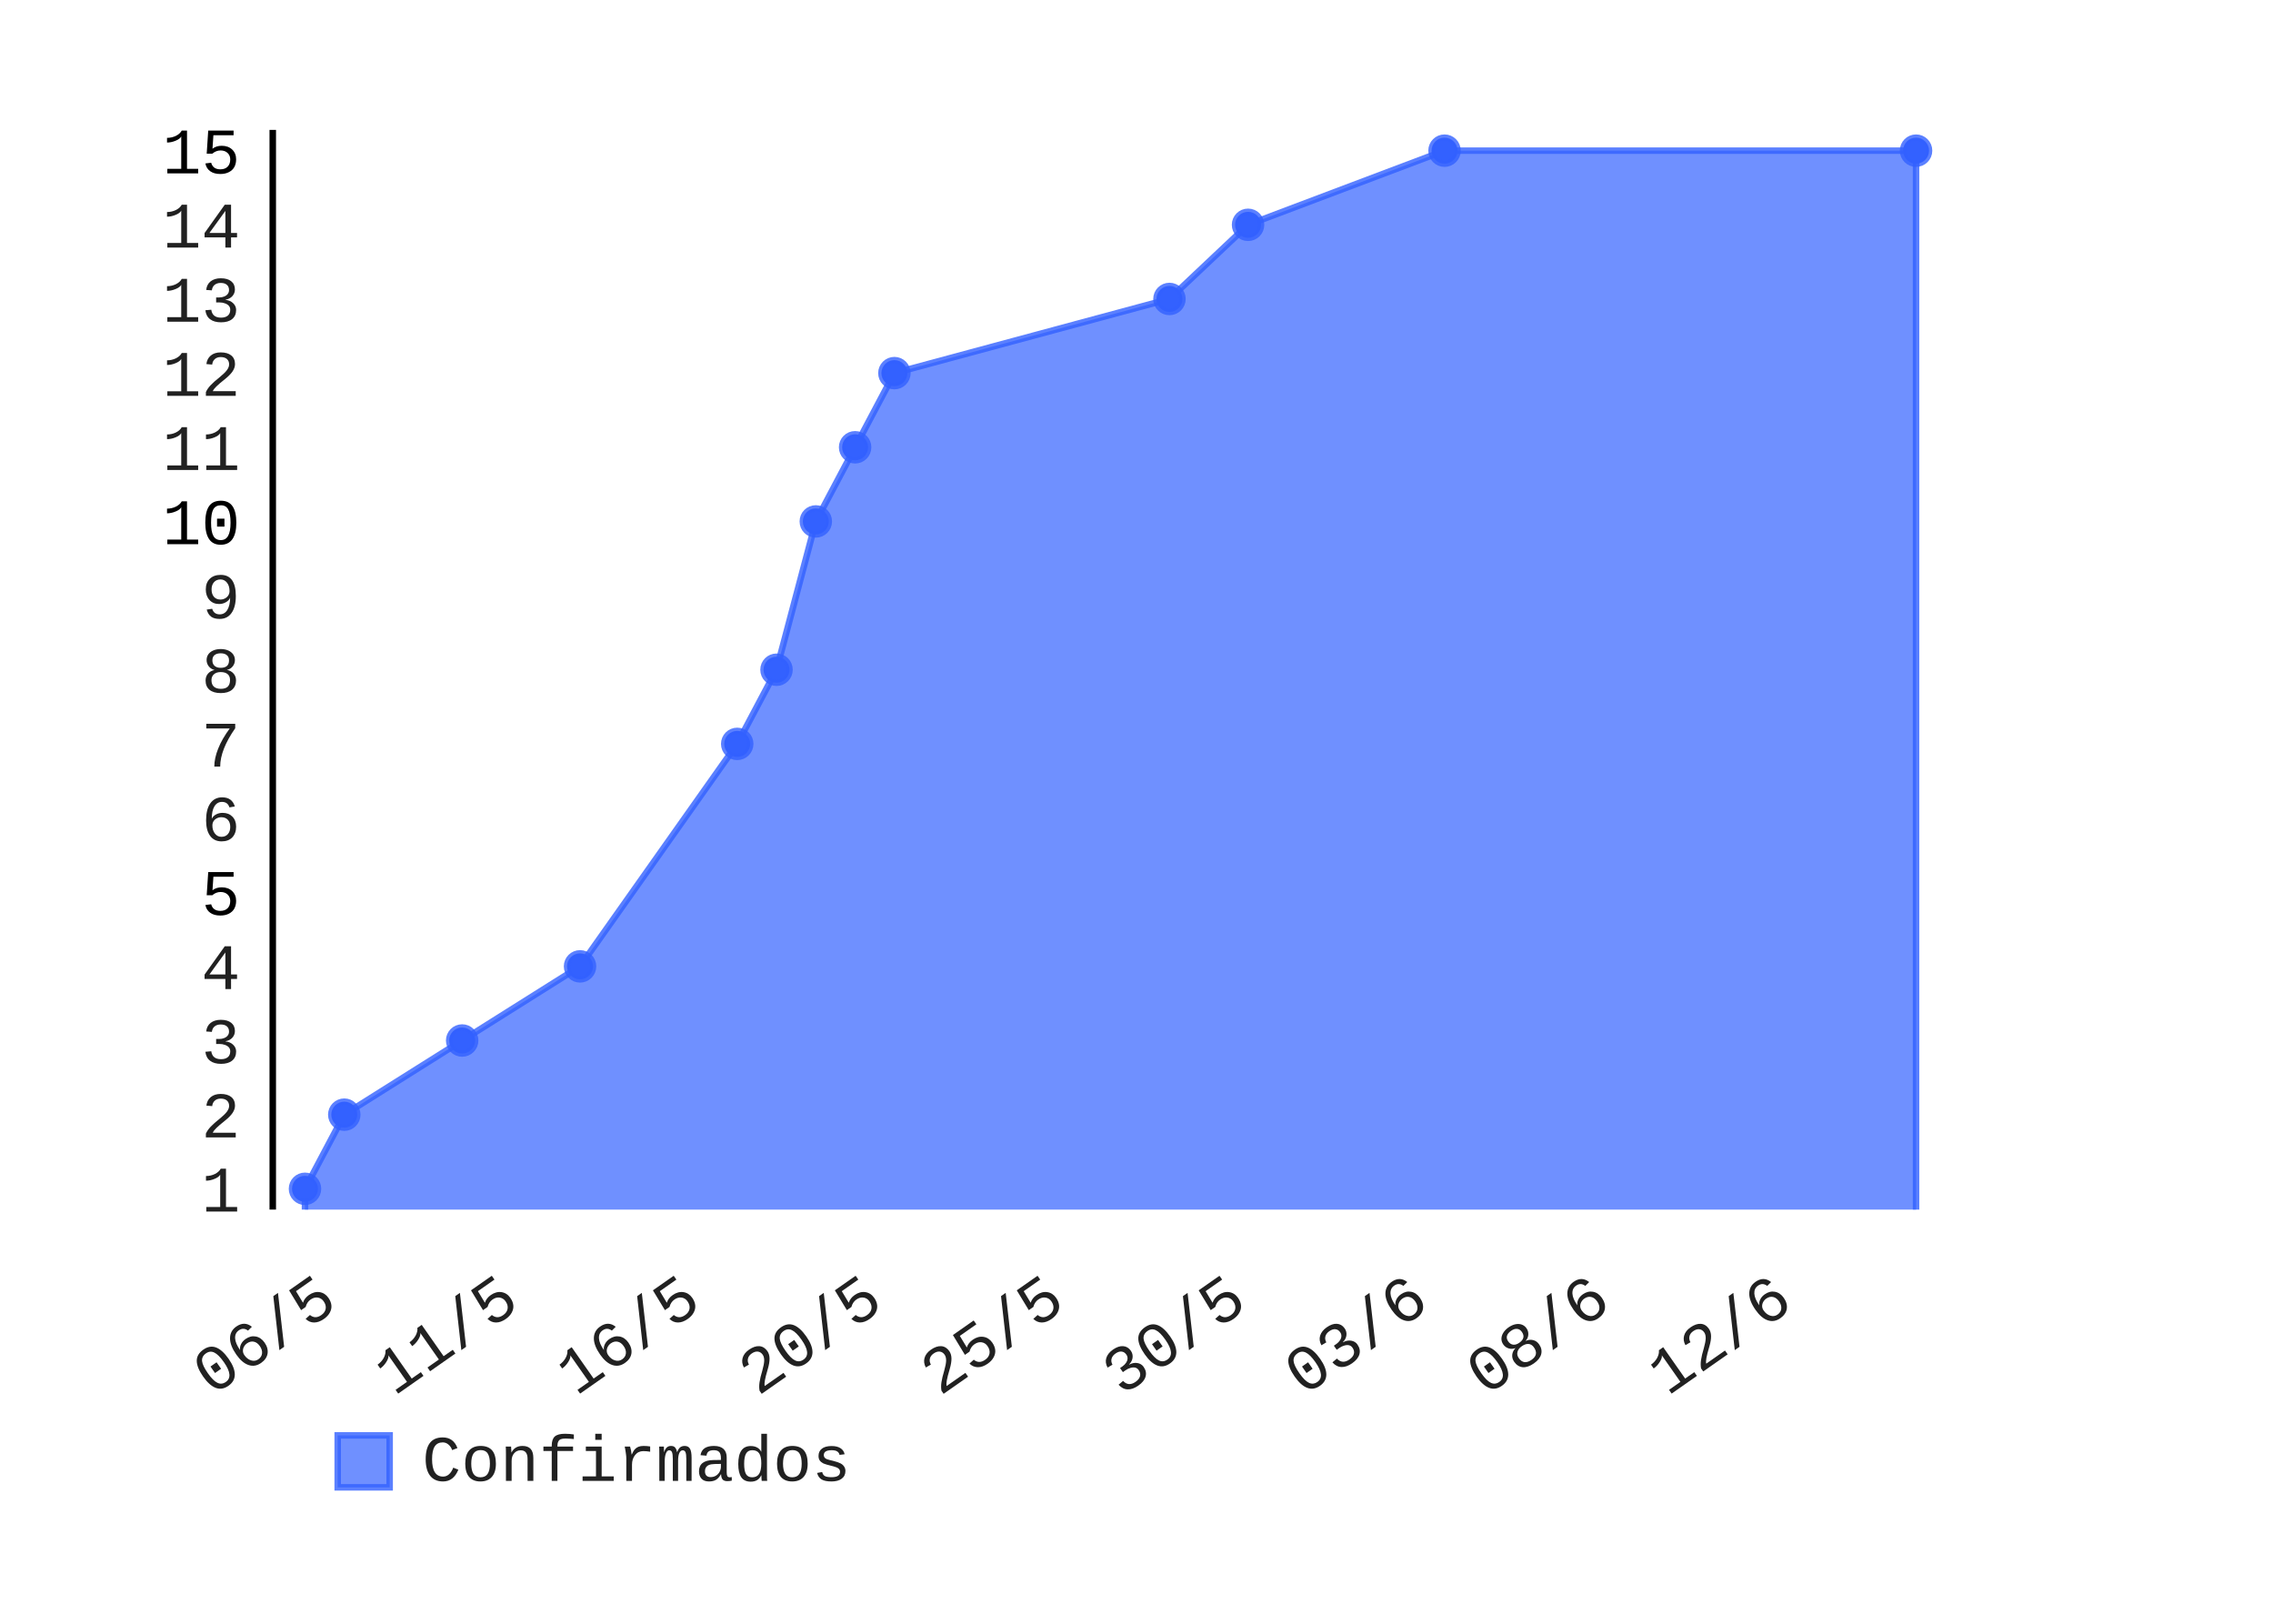
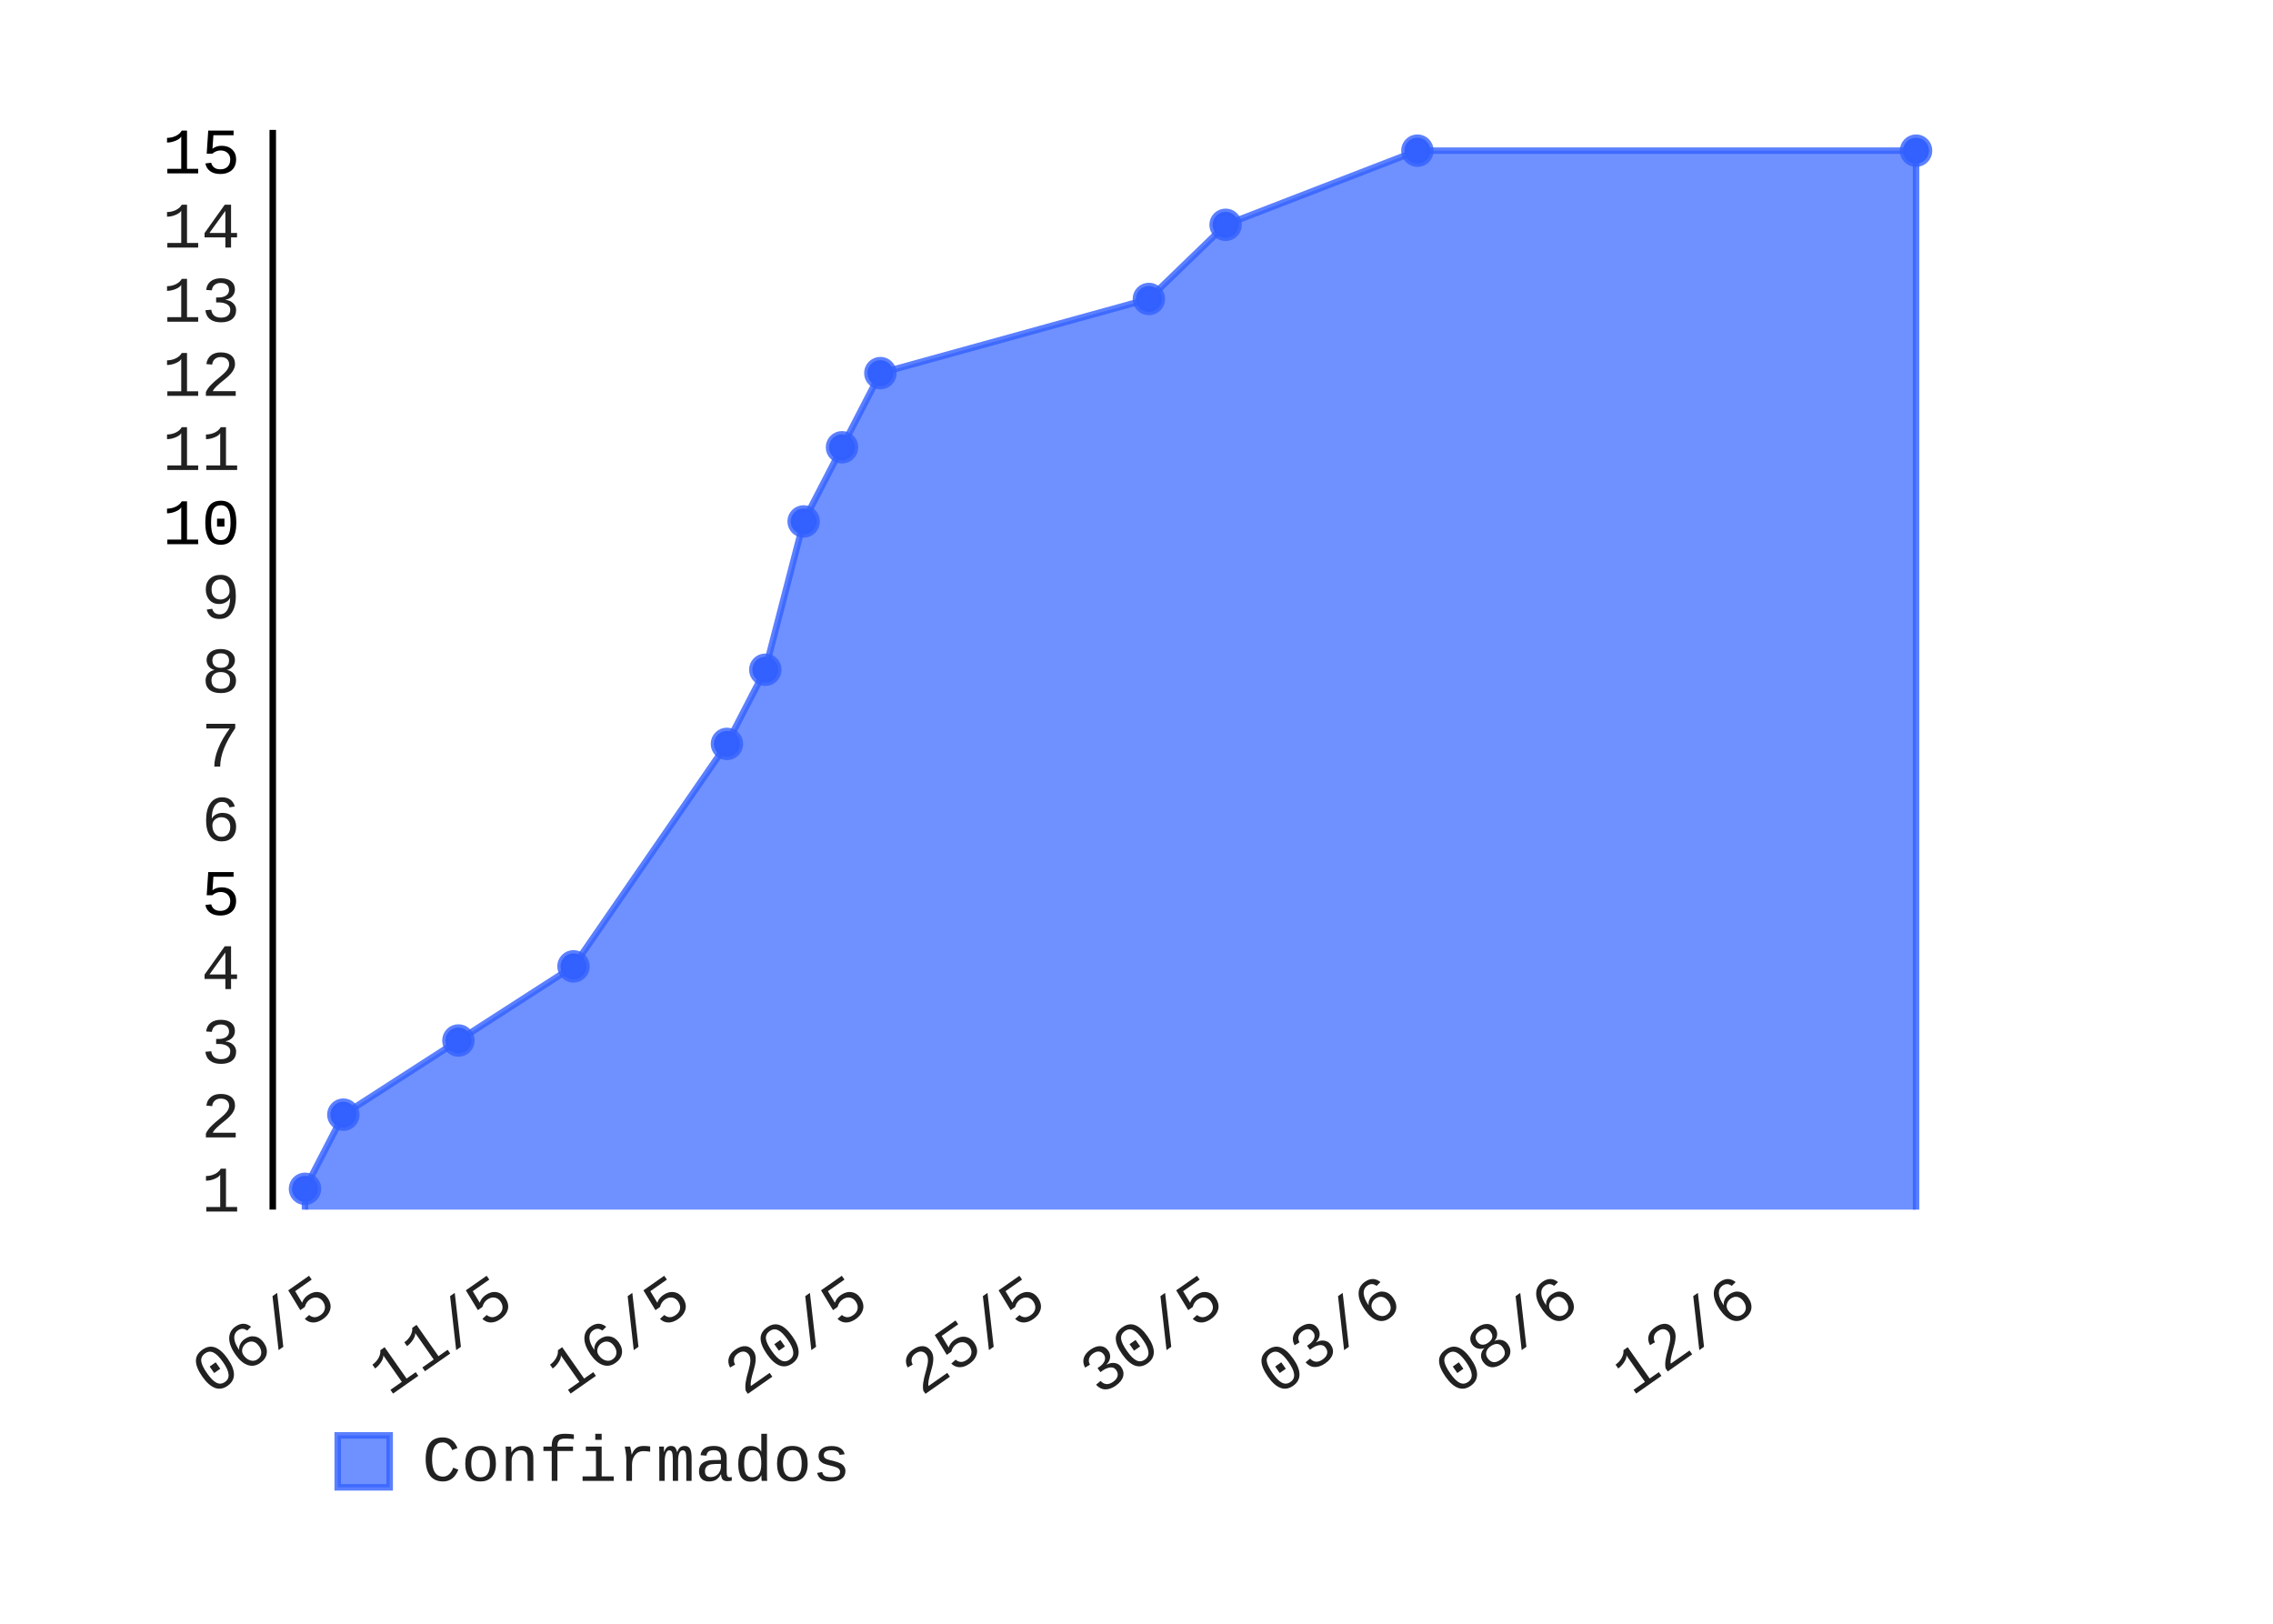
- <svg xmlns="http://www.w3.org/2000/svg" class="pygal-chart" height="250" id="chart-19d41b7f-4fb9-4807-9854-a3e9495c41cd" viewBox="0 0 350 250" width="350">
+ <svg xmlns="http://www.w3.org/2000/svg" class="pygal-chart" height="250" id="chart-f77ab65b-8384-46ad-bfcb-db2cb42c2f27" viewBox="0 0 350 250" width="350">
  <defs>
-     <style type="text/css">#chart-19d41b7f-4fb9-4807-9854-a3e9495c41cd{-webkit-user-select:none;-webkit-font-smoothing:antialiased;font-family:Consolas,"Liberation Mono",Menlo,Courier,monospace}#chart-19d41b7f-4fb9-4807-9854-a3e9495c41cd .title{font-family:Consolas,"Liberation Mono",Menlo,Courier,monospace;font-size:8px}#chart-19d41b7f-4fb9-4807-9854-a3e9495c41cd .legends .legend text{font-family:Consolas,"Liberation Mono",Menlo,Courier,monospace;font-size:10px}#chart-19d41b7f-4fb9-4807-9854-a3e9495c41cd .axis text{font-family:Consolas,"Liberation Mono",Menlo,Courier,monospace;font-size:10px}#chart-19d41b7f-4fb9-4807-9854-a3e9495c41cd .axis text.major{font-family:Consolas,"Liberation Mono",Menlo,Courier,monospace;font-size:10px}#chart-19d41b7f-4fb9-4807-9854-a3e9495c41cd .text-overlay text.value{font-family:Consolas,"Liberation Mono",Menlo,Courier,monospace;font-size:16px}#chart-19d41b7f-4fb9-4807-9854-a3e9495c41cd .text-overlay text.label{font-family:Consolas,"Liberation Mono",Menlo,Courier,monospace;font-size:10px}#chart-19d41b7f-4fb9-4807-9854-a3e9495c41cd .tooltip{font-family:Consolas,"Liberation Mono",Menlo,Courier,monospace;font-size:12px}#chart-19d41b7f-4fb9-4807-9854-a3e9495c41cd text.no_data{font-family:Consolas,"Liberation Mono",Menlo,Courier,monospace;font-size:64px}
- #chart-19d41b7f-4fb9-4807-9854-a3e9495c41cd{background-color:transparent}#chart-19d41b7f-4fb9-4807-9854-a3e9495c41cd path,#chart-19d41b7f-4fb9-4807-9854-a3e9495c41cd line,#chart-19d41b7f-4fb9-4807-9854-a3e9495c41cd rect,#chart-19d41b7f-4fb9-4807-9854-a3e9495c41cd circle{-webkit-transition:150ms;-moz-transition:150ms;transition:150ms}#chart-19d41b7f-4fb9-4807-9854-a3e9495c41cd .graph &gt; .background{fill:transparent}#chart-19d41b7f-4fb9-4807-9854-a3e9495c41cd .plot &gt; .background{fill:rgba(255,255,255,1)}#chart-19d41b7f-4fb9-4807-9854-a3e9495c41cd .graph{fill:rgba(0,0,0,.87)}#chart-19d41b7f-4fb9-4807-9854-a3e9495c41cd text.no_data{fill:rgba(0,0,0,1)}#chart-19d41b7f-4fb9-4807-9854-a3e9495c41cd .title{fill:rgba(0,0,0,1)}#chart-19d41b7f-4fb9-4807-9854-a3e9495c41cd .legends .legend text{fill:rgba(0,0,0,.87)}#chart-19d41b7f-4fb9-4807-9854-a3e9495c41cd .legends .legend:hover text{fill:rgba(0,0,0,1)}#chart-19d41b7f-4fb9-4807-9854-a3e9495c41cd .axis .line{stroke:rgba(0,0,0,1)}#chart-19d41b7f-4fb9-4807-9854-a3e9495c41cd .axis .guide.line{stroke:rgba(0,0,0,.54)}#chart-19d41b7f-4fb9-4807-9854-a3e9495c41cd .axis .major.line{stroke:rgba(0,0,0,.87)}#chart-19d41b7f-4fb9-4807-9854-a3e9495c41cd .axis text.major{fill:rgba(0,0,0,1)}#chart-19d41b7f-4fb9-4807-9854-a3e9495c41cd .axis.y .guides:hover .guide.line,#chart-19d41b7f-4fb9-4807-9854-a3e9495c41cd .line-graph .axis.x .guides:hover .guide.line,#chart-19d41b7f-4fb9-4807-9854-a3e9495c41cd .stackedline-graph .axis.x .guides:hover .guide.line,#chart-19d41b7f-4fb9-4807-9854-a3e9495c41cd .xy-graph .axis.x .guides:hover .guide.line{stroke:rgba(0,0,0,1)}#chart-19d41b7f-4fb9-4807-9854-a3e9495c41cd .axis .guides:hover text{fill:rgba(0,0,0,1)}#chart-19d41b7f-4fb9-4807-9854-a3e9495c41cd .reactive{fill-opacity:.7;stroke-opacity:.8}#chart-19d41b7f-4fb9-4807-9854-a3e9495c41cd .ci{stroke:rgba(0,0,0,.87)}#chart-19d41b7f-4fb9-4807-9854-a3e9495c41cd .reactive.active,#chart-19d41b7f-4fb9-4807-9854-a3e9495c41cd .active .reactive{fill-opacity:.8;stroke-opacity:.9;stroke-width:4}#chart-19d41b7f-4fb9-4807-9854-a3e9495c41cd .ci .reactive.active{stroke-width:1.5}#chart-19d41b7f-4fb9-4807-9854-a3e9495c41cd .series text{fill:rgba(0,0,0,1)}#chart-19d41b7f-4fb9-4807-9854-a3e9495c41cd .tooltip rect{fill:rgba(255,255,255,1);stroke:rgba(0,0,0,1);-webkit-transition:opacity 150ms;-moz-transition:opacity 150ms;transition:opacity 150ms}#chart-19d41b7f-4fb9-4807-9854-a3e9495c41cd .tooltip .label{fill:rgba(0,0,0,.87)}#chart-19d41b7f-4fb9-4807-9854-a3e9495c41cd .tooltip .label{fill:rgba(0,0,0,.87)}#chart-19d41b7f-4fb9-4807-9854-a3e9495c41cd .tooltip .legend{font-size:.8em;fill:rgba(0,0,0,.54)}#chart-19d41b7f-4fb9-4807-9854-a3e9495c41cd .tooltip .x_label{font-size:.6em;fill:rgba(0,0,0,1)}#chart-19d41b7f-4fb9-4807-9854-a3e9495c41cd .tooltip .xlink{font-size:.5em;text-decoration:underline}#chart-19d41b7f-4fb9-4807-9854-a3e9495c41cd .tooltip .value{font-size:1.5em}#chart-19d41b7f-4fb9-4807-9854-a3e9495c41cd .bound{font-size:.5em}#chart-19d41b7f-4fb9-4807-9854-a3e9495c41cd .max-value{font-size:.75em;fill:rgba(0,0,0,.54)}#chart-19d41b7f-4fb9-4807-9854-a3e9495c41cd .map-element{fill:rgba(255,255,255,1);stroke:rgba(0,0,0,.54) !important}#chart-19d41b7f-4fb9-4807-9854-a3e9495c41cd .map-element .reactive{fill-opacity:inherit;stroke-opacity:inherit}#chart-19d41b7f-4fb9-4807-9854-a3e9495c41cd .color-0,#chart-19d41b7f-4fb9-4807-9854-a3e9495c41cd .color-0 a:visited{stroke:#3361FF;fill:#3361FF}#chart-19d41b7f-4fb9-4807-9854-a3e9495c41cd .text-overlay .color-0 text{fill:black}
- #chart-19d41b7f-4fb9-4807-9854-a3e9495c41cd text.no_data{text-anchor:middle}#chart-19d41b7f-4fb9-4807-9854-a3e9495c41cd .guide.line{fill:none}#chart-19d41b7f-4fb9-4807-9854-a3e9495c41cd .centered{text-anchor:middle}#chart-19d41b7f-4fb9-4807-9854-a3e9495c41cd .title{text-anchor:middle}#chart-19d41b7f-4fb9-4807-9854-a3e9495c41cd .legends .legend text{fill-opacity:1}#chart-19d41b7f-4fb9-4807-9854-a3e9495c41cd .axis.x text{text-anchor:middle}#chart-19d41b7f-4fb9-4807-9854-a3e9495c41cd .axis.x:not(.web) text[transform]{text-anchor:start}#chart-19d41b7f-4fb9-4807-9854-a3e9495c41cd .axis.x:not(.web) text[transform].backwards{text-anchor:end}#chart-19d41b7f-4fb9-4807-9854-a3e9495c41cd .axis.y text{text-anchor:end}#chart-19d41b7f-4fb9-4807-9854-a3e9495c41cd .axis.y text[transform].backwards{text-anchor:start}#chart-19d41b7f-4fb9-4807-9854-a3e9495c41cd .axis.y2 text{text-anchor:start}#chart-19d41b7f-4fb9-4807-9854-a3e9495c41cd .axis.y2 text[transform].backwards{text-anchor:end}#chart-19d41b7f-4fb9-4807-9854-a3e9495c41cd .axis .guide.line{stroke-dasharray:4,4}#chart-19d41b7f-4fb9-4807-9854-a3e9495c41cd .axis .major.guide.line{stroke-dasharray:6,6}#chart-19d41b7f-4fb9-4807-9854-a3e9495c41cd .horizontal .axis.y .guide.line,#chart-19d41b7f-4fb9-4807-9854-a3e9495c41cd .horizontal .axis.y2 .guide.line,#chart-19d41b7f-4fb9-4807-9854-a3e9495c41cd .vertical .axis.x .guide.line{opacity:0}#chart-19d41b7f-4fb9-4807-9854-a3e9495c41cd .horizontal .axis.always_show .guide.line,#chart-19d41b7f-4fb9-4807-9854-a3e9495c41cd .vertical .axis.always_show .guide.line{opacity:1 !important}#chart-19d41b7f-4fb9-4807-9854-a3e9495c41cd .axis.y .guides:hover .guide.line,#chart-19d41b7f-4fb9-4807-9854-a3e9495c41cd .axis.y2 .guides:hover .guide.line,#chart-19d41b7f-4fb9-4807-9854-a3e9495c41cd .axis.x .guides:hover .guide.line{opacity:1}#chart-19d41b7f-4fb9-4807-9854-a3e9495c41cd .axis .guides:hover text{opacity:1}#chart-19d41b7f-4fb9-4807-9854-a3e9495c41cd .nofill{fill:none}#chart-19d41b7f-4fb9-4807-9854-a3e9495c41cd .subtle-fill{fill-opacity:.2}#chart-19d41b7f-4fb9-4807-9854-a3e9495c41cd .dot{stroke-width:1px;fill-opacity:1}#chart-19d41b7f-4fb9-4807-9854-a3e9495c41cd .dot.active{stroke-width:5px}#chart-19d41b7f-4fb9-4807-9854-a3e9495c41cd .dot.negative{fill:transparent}#chart-19d41b7f-4fb9-4807-9854-a3e9495c41cd text,#chart-19d41b7f-4fb9-4807-9854-a3e9495c41cd tspan{stroke:none !important}#chart-19d41b7f-4fb9-4807-9854-a3e9495c41cd .series text.active{opacity:1}#chart-19d41b7f-4fb9-4807-9854-a3e9495c41cd .tooltip rect{fill-opacity:.95;stroke-width:.5}#chart-19d41b7f-4fb9-4807-9854-a3e9495c41cd .tooltip text{fill-opacity:1}#chart-19d41b7f-4fb9-4807-9854-a3e9495c41cd .showable{visibility:hidden}#chart-19d41b7f-4fb9-4807-9854-a3e9495c41cd .showable.shown{visibility:visible}#chart-19d41b7f-4fb9-4807-9854-a3e9495c41cd .gauge-background{fill:rgba(229,229,229,1);stroke:none}#chart-19d41b7f-4fb9-4807-9854-a3e9495c41cd .bg-lines{stroke:transparent;stroke-width:2px}</style>
+     <style type="text/css">#chart-f77ab65b-8384-46ad-bfcb-db2cb42c2f27{-webkit-user-select:none;-webkit-font-smoothing:antialiased;font-family:Consolas,"Liberation Mono",Menlo,Courier,monospace}#chart-f77ab65b-8384-46ad-bfcb-db2cb42c2f27 .title{font-family:Consolas,"Liberation Mono",Menlo,Courier,monospace;font-size:8px}#chart-f77ab65b-8384-46ad-bfcb-db2cb42c2f27 .legends .legend text{font-family:Consolas,"Liberation Mono",Menlo,Courier,monospace;font-size:10px}#chart-f77ab65b-8384-46ad-bfcb-db2cb42c2f27 .axis text{font-family:Consolas,"Liberation Mono",Menlo,Courier,monospace;font-size:10px}#chart-f77ab65b-8384-46ad-bfcb-db2cb42c2f27 .axis text.major{font-family:Consolas,"Liberation Mono",Menlo,Courier,monospace;font-size:10px}#chart-f77ab65b-8384-46ad-bfcb-db2cb42c2f27 .text-overlay text.value{font-family:Consolas,"Liberation Mono",Menlo,Courier,monospace;font-size:16px}#chart-f77ab65b-8384-46ad-bfcb-db2cb42c2f27 .text-overlay text.label{font-family:Consolas,"Liberation Mono",Menlo,Courier,monospace;font-size:10px}#chart-f77ab65b-8384-46ad-bfcb-db2cb42c2f27 .tooltip{font-family:Consolas,"Liberation Mono",Menlo,Courier,monospace;font-size:12px}#chart-f77ab65b-8384-46ad-bfcb-db2cb42c2f27 text.no_data{font-family:Consolas,"Liberation Mono",Menlo,Courier,monospace;font-size:64px}
+ #chart-f77ab65b-8384-46ad-bfcb-db2cb42c2f27{background-color:transparent}#chart-f77ab65b-8384-46ad-bfcb-db2cb42c2f27 path,#chart-f77ab65b-8384-46ad-bfcb-db2cb42c2f27 line,#chart-f77ab65b-8384-46ad-bfcb-db2cb42c2f27 rect,#chart-f77ab65b-8384-46ad-bfcb-db2cb42c2f27 circle{-webkit-transition:150ms;-moz-transition:150ms;transition:150ms}#chart-f77ab65b-8384-46ad-bfcb-db2cb42c2f27 .graph &gt; .background{fill:transparent}#chart-f77ab65b-8384-46ad-bfcb-db2cb42c2f27 .plot &gt; .background{fill:rgba(255,255,255,1)}#chart-f77ab65b-8384-46ad-bfcb-db2cb42c2f27 .graph{fill:rgba(0,0,0,.87)}#chart-f77ab65b-8384-46ad-bfcb-db2cb42c2f27 text.no_data{fill:rgba(0,0,0,1)}#chart-f77ab65b-8384-46ad-bfcb-db2cb42c2f27 .title{fill:rgba(0,0,0,1)}#chart-f77ab65b-8384-46ad-bfcb-db2cb42c2f27 .legends .legend text{fill:rgba(0,0,0,.87)}#chart-f77ab65b-8384-46ad-bfcb-db2cb42c2f27 .legends .legend:hover text{fill:rgba(0,0,0,1)}#chart-f77ab65b-8384-46ad-bfcb-db2cb42c2f27 .axis .line{stroke:rgba(0,0,0,1)}#chart-f77ab65b-8384-46ad-bfcb-db2cb42c2f27 .axis .guide.line{stroke:rgba(0,0,0,.54)}#chart-f77ab65b-8384-46ad-bfcb-db2cb42c2f27 .axis .major.line{stroke:rgba(0,0,0,.87)}#chart-f77ab65b-8384-46ad-bfcb-db2cb42c2f27 .axis text.major{fill:rgba(0,0,0,1)}#chart-f77ab65b-8384-46ad-bfcb-db2cb42c2f27 .axis.y .guides:hover .guide.line,#chart-f77ab65b-8384-46ad-bfcb-db2cb42c2f27 .line-graph .axis.x .guides:hover .guide.line,#chart-f77ab65b-8384-46ad-bfcb-db2cb42c2f27 .stackedline-graph .axis.x .guides:hover .guide.line,#chart-f77ab65b-8384-46ad-bfcb-db2cb42c2f27 .xy-graph .axis.x .guides:hover .guide.line{stroke:rgba(0,0,0,1)}#chart-f77ab65b-8384-46ad-bfcb-db2cb42c2f27 .axis .guides:hover text{fill:rgba(0,0,0,1)}#chart-f77ab65b-8384-46ad-bfcb-db2cb42c2f27 .reactive{fill-opacity:.7;stroke-opacity:.8}#chart-f77ab65b-8384-46ad-bfcb-db2cb42c2f27 .ci{stroke:rgba(0,0,0,.87)}#chart-f77ab65b-8384-46ad-bfcb-db2cb42c2f27 .reactive.active,#chart-f77ab65b-8384-46ad-bfcb-db2cb42c2f27 .active .reactive{fill-opacity:.8;stroke-opacity:.9;stroke-width:4}#chart-f77ab65b-8384-46ad-bfcb-db2cb42c2f27 .ci .reactive.active{stroke-width:1.5}#chart-f77ab65b-8384-46ad-bfcb-db2cb42c2f27 .series text{fill:rgba(0,0,0,1)}#chart-f77ab65b-8384-46ad-bfcb-db2cb42c2f27 .tooltip rect{fill:rgba(255,255,255,1);stroke:rgba(0,0,0,1);-webkit-transition:opacity 150ms;-moz-transition:opacity 150ms;transition:opacity 150ms}#chart-f77ab65b-8384-46ad-bfcb-db2cb42c2f27 .tooltip .label{fill:rgba(0,0,0,.87)}#chart-f77ab65b-8384-46ad-bfcb-db2cb42c2f27 .tooltip .label{fill:rgba(0,0,0,.87)}#chart-f77ab65b-8384-46ad-bfcb-db2cb42c2f27 .tooltip .legend{font-size:.8em;fill:rgba(0,0,0,.54)}#chart-f77ab65b-8384-46ad-bfcb-db2cb42c2f27 .tooltip .x_label{font-size:.6em;fill:rgba(0,0,0,1)}#chart-f77ab65b-8384-46ad-bfcb-db2cb42c2f27 .tooltip .xlink{font-size:.5em;text-decoration:underline}#chart-f77ab65b-8384-46ad-bfcb-db2cb42c2f27 .tooltip .value{font-size:1.5em}#chart-f77ab65b-8384-46ad-bfcb-db2cb42c2f27 .bound{font-size:.5em}#chart-f77ab65b-8384-46ad-bfcb-db2cb42c2f27 .max-value{font-size:.75em;fill:rgba(0,0,0,.54)}#chart-f77ab65b-8384-46ad-bfcb-db2cb42c2f27 .map-element{fill:rgba(255,255,255,1);stroke:rgba(0,0,0,.54) !important}#chart-f77ab65b-8384-46ad-bfcb-db2cb42c2f27 .map-element .reactive{fill-opacity:inherit;stroke-opacity:inherit}#chart-f77ab65b-8384-46ad-bfcb-db2cb42c2f27 .color-0,#chart-f77ab65b-8384-46ad-bfcb-db2cb42c2f27 .color-0 a:visited{stroke:#3361FF;fill:#3361FF}#chart-f77ab65b-8384-46ad-bfcb-db2cb42c2f27 .text-overlay .color-0 text{fill:black}
+ #chart-f77ab65b-8384-46ad-bfcb-db2cb42c2f27 text.no_data{text-anchor:middle}#chart-f77ab65b-8384-46ad-bfcb-db2cb42c2f27 .guide.line{fill:none}#chart-f77ab65b-8384-46ad-bfcb-db2cb42c2f27 .centered{text-anchor:middle}#chart-f77ab65b-8384-46ad-bfcb-db2cb42c2f27 .title{text-anchor:middle}#chart-f77ab65b-8384-46ad-bfcb-db2cb42c2f27 .legends .legend text{fill-opacity:1}#chart-f77ab65b-8384-46ad-bfcb-db2cb42c2f27 .axis.x text{text-anchor:middle}#chart-f77ab65b-8384-46ad-bfcb-db2cb42c2f27 .axis.x:not(.web) text[transform]{text-anchor:start}#chart-f77ab65b-8384-46ad-bfcb-db2cb42c2f27 .axis.x:not(.web) text[transform].backwards{text-anchor:end}#chart-f77ab65b-8384-46ad-bfcb-db2cb42c2f27 .axis.y text{text-anchor:end}#chart-f77ab65b-8384-46ad-bfcb-db2cb42c2f27 .axis.y text[transform].backwards{text-anchor:start}#chart-f77ab65b-8384-46ad-bfcb-db2cb42c2f27 .axis.y2 text{text-anchor:start}#chart-f77ab65b-8384-46ad-bfcb-db2cb42c2f27 .axis.y2 text[transform].backwards{text-anchor:end}#chart-f77ab65b-8384-46ad-bfcb-db2cb42c2f27 .axis .guide.line{stroke-dasharray:4,4}#chart-f77ab65b-8384-46ad-bfcb-db2cb42c2f27 .axis .major.guide.line{stroke-dasharray:6,6}#chart-f77ab65b-8384-46ad-bfcb-db2cb42c2f27 .horizontal .axis.y .guide.line,#chart-f77ab65b-8384-46ad-bfcb-db2cb42c2f27 .horizontal .axis.y2 .guide.line,#chart-f77ab65b-8384-46ad-bfcb-db2cb42c2f27 .vertical .axis.x .guide.line{opacity:0}#chart-f77ab65b-8384-46ad-bfcb-db2cb42c2f27 .horizontal .axis.always_show .guide.line,#chart-f77ab65b-8384-46ad-bfcb-db2cb42c2f27 .vertical .axis.always_show .guide.line{opacity:1 !important}#chart-f77ab65b-8384-46ad-bfcb-db2cb42c2f27 .axis.y .guides:hover .guide.line,#chart-f77ab65b-8384-46ad-bfcb-db2cb42c2f27 .axis.y2 .guides:hover .guide.line,#chart-f77ab65b-8384-46ad-bfcb-db2cb42c2f27 .axis.x .guides:hover .guide.line{opacity:1}#chart-f77ab65b-8384-46ad-bfcb-db2cb42c2f27 .axis .guides:hover text{opacity:1}#chart-f77ab65b-8384-46ad-bfcb-db2cb42c2f27 .nofill{fill:none}#chart-f77ab65b-8384-46ad-bfcb-db2cb42c2f27 .subtle-fill{fill-opacity:.2}#chart-f77ab65b-8384-46ad-bfcb-db2cb42c2f27 .dot{stroke-width:1px;fill-opacity:1}#chart-f77ab65b-8384-46ad-bfcb-db2cb42c2f27 .dot.active{stroke-width:5px}#chart-f77ab65b-8384-46ad-bfcb-db2cb42c2f27 .dot.negative{fill:transparent}#chart-f77ab65b-8384-46ad-bfcb-db2cb42c2f27 text,#chart-f77ab65b-8384-46ad-bfcb-db2cb42c2f27 tspan{stroke:none !important}#chart-f77ab65b-8384-46ad-bfcb-db2cb42c2f27 .series text.active{opacity:1}#chart-f77ab65b-8384-46ad-bfcb-db2cb42c2f27 .tooltip rect{fill-opacity:.95;stroke-width:.5}#chart-f77ab65b-8384-46ad-bfcb-db2cb42c2f27 .tooltip text{fill-opacity:1}#chart-f77ab65b-8384-46ad-bfcb-db2cb42c2f27 .showable{visibility:hidden}#chart-f77ab65b-8384-46ad-bfcb-db2cb42c2f27 .showable.shown{visibility:visible}#chart-f77ab65b-8384-46ad-bfcb-db2cb42c2f27 .gauge-background{fill:rgba(229,229,229,1);stroke:none}#chart-f77ab65b-8384-46ad-bfcb-db2cb42c2f27 .bg-lines{stroke:transparent;stroke-width:2px}</style>
  </defs>
  <g class="graph datetimeline-graph vertical">
    <rect class="background" height="250" width="350" x="0" y="0" />
    <g class="plot" transform="translate(42, 20)">
      <rect class="background" height="166.234" width="258.0" x="0" y="0" />
      <g class="axis y">
        <g class="guides">
          <text class="" x="-5" y="166.537">1</text>
        </g>
        <g class="guides">
          <text class="" x="-5" y="155.12">2</text>
        </g>
        <g class="guides">
          <text class="" x="-5" y="143.703">3</text>
        </g>
        <g class="guides">
          <text class="" x="-5" y="132.286">4</text>
        </g>
        <g class="guides">
          <text class="major" x="-5" y="120.869">5</text>
        </g>
        <g class="guides">
          <text class="" x="-5" y="109.451">6</text>
        </g>
        <g class="guides">
          <text class="" x="-5" y="98.034">7</text>
        </g>
        <g class="guides">
          <text class="" x="-5" y="86.617">8</text>
        </g>
        <g class="guides">
          <text class="" x="-5" y="75.2">9</text>
        </g>
        <g class="guides">
          <text class="major" x="-5" y="63.783">10</text>
        </g>
        <g class="guides">
          <text class="" x="-5" y="52.366">11</text>
        </g>
        <g class="guides">
          <text class="" x="-5" y="40.948">12</text>
        </g>
        <g class="guides">
          <text class="" x="-5" y="29.531">13</text>
        </g>
        <g class="guides">
          <text class="" x="-5" y="18.114">14</text>
        </g>
        <g class="guides">
          <text class="major" x="-5" y="6.697">15</text>
        </g>
      </g>
      <g class="axis x">
        <path class="line" d="M0 0 v166.234" />
        <g class="guides">
-           <path class="guide line" d="M10.34 0 v166.234" />
-           <text class="backwards" transform="rotate(325 10.3399 181.2342)" x="10.34" y="181.234">06/5</text>
+           <path class="guide line" d="M10.212 0 v166.234" />
+           <text class="backwards" transform="rotate(325 10.21184 181.2342)" x="10.212" y="181.234">06/5</text>
        </g>
        <g class="guides">
-           <path class="guide line" d="M38.352 0 v166.234" />
-           <text class="backwards" transform="rotate(325 38.3522 181.2342)" x="38.352" y="181.234">11/5</text>
+           <path class="guide line" d="M37.557 0 v166.234" />
+           <text class="backwards" transform="rotate(325 37.55718 181.2342)" x="37.557" y="181.234">11/5</text>
        </g>
        <g class="guides">
-           <path class="guide line" d="M66.364 0 v166.234" />
-           <text class="backwards" transform="rotate(325 66.3645 181.2342)" x="66.364" y="181.234">16/5</text>
+           <path class="guide line" d="M64.903 0 v166.234" />
+           <text class="backwards" transform="rotate(325 64.90252 181.2342)" x="64.903" y="181.234">16/5</text>
        </g>
        <g class="guides">
-           <path class="guide line" d="M94.377 0 v166.234" />
-           <text class="backwards" transform="rotate(325 94.3768 181.2342)" x="94.377" y="181.234">20/5</text>
+           <path class="guide line" d="M92.248 0 v166.234" />
+           <text class="backwards" transform="rotate(325 92.24786 181.2342)" x="92.248" y="181.234">20/5</text>
        </g>
        <g class="guides">
-           <path class="guide line" d="M122.389 0 v166.234" />
-           <text class="backwards" transform="rotate(325 122.3891 181.2342)" x="122.389" y="181.234">25/5</text>
+           <path class="guide line" d="M119.593 0 v166.234" />
+           <text class="backwards" transform="rotate(325 119.5932 181.2342)" x="119.593" y="181.234">25/5</text>
        </g>
        <g class="guides">
-           <path class="guide line" d="M150.401 0 v166.234" />
-           <text class="backwards" transform="rotate(325 150.4014 181.2342)" x="150.401" y="181.234">30/5</text>
+           <path class="guide line" d="M146.939 0 v166.234" />
+           <text class="backwards" transform="rotate(325 146.9385 181.2342)" x="146.939" y="181.234">30/5</text>
        </g>
        <g class="guides">
-           <path class="guide line" d="M178.414 0 v166.234" />
-           <text class="backwards" transform="rotate(325 178.4137 181.2342)" x="178.414" y="181.234">03/6</text>
+           <path class="guide line" d="M174.284 0 v166.234" />
+           <text class="backwards" transform="rotate(325 174.2839 181.2342)" x="174.284" y="181.234">03/6</text>
        </g>
        <g class="guides">
-           <path class="guide line" d="M206.426 0 v166.234" />
-           <text class="backwards" transform="rotate(325 206.426 181.2342)" x="206.426" y="181.234">08/6</text>
+           <path class="guide line" d="M201.629 0 v166.234" />
+           <text class="backwards" transform="rotate(325 201.6292 181.2342)" x="201.629" y="181.234">08/6</text>
        </g>
        <g class="guides">
-           <path class="guide line" d="M234.438 0 v166.234" />
-           <text class="backwards" transform="rotate(325 234.4383 181.2342)" x="234.438" y="181.234">12/6</text>
+           <path class="guide line" d="M228.975 0 v166.234" />
+           <text class="backwards" transform="rotate(325 228.9746 181.2342)" x="228.975" y="181.234">12/6</text>
        </g>
      </g>
      <g class="series serie-0 color-0">
-         <path class="line reactive" d="M4.962 166.234 L4.962 163.037 11.012 151.62 29.164 140.203 47.316 128.786 71.519 94.534 77.569 83.117 83.62 60.283 89.671 48.866 95.721 37.448 138.076 26.031 150.177 14.614 180.431 3.197 253.038 3.197 253.038 166.234" />
+         <path class="line reactive" d="M4.962 166.234 L4.962 163.037 10.868 151.62 28.588 140.203 46.308 128.786 69.934 94.534 75.841 83.117 81.747 60.283 87.654 48.866 93.56 37.448 134.907 26.031 146.72 14.614 176.253 3.197 253.038 3.197 253.038 166.234" />
      </g>
    </g>
    <g class="titles" />
    <g class="plot overlay" transform="translate(42, 20)">
      <g class="series serie-0 color-0">
        <g class="dots">
          <circle class="dot reactive tooltip-trigger" cx="4.962" cy="163.037" r="2" />
        </g>
        <g class="dots">
-           <circle class="dot reactive tooltip-trigger" cx="11.012" cy="151.62" r="2" />
+           <circle class="dot reactive tooltip-trigger" cx="10.868" cy="151.62" r="2" />
        </g>
        <g class="dots">
-           <circle class="dot reactive tooltip-trigger" cx="29.164" cy="140.203" r="2" />
+           <circle class="dot reactive tooltip-trigger" cx="28.588" cy="140.203" r="2" />
        </g>
        <g class="dots">
-           <circle class="dot reactive tooltip-trigger" cx="47.316" cy="128.786" r="2" />
+           <circle class="dot reactive tooltip-trigger" cx="46.308" cy="128.786" r="2" />
        </g>
        <g class="dots">
-           <circle class="dot reactive tooltip-trigger" cx="71.519" cy="94.534" r="2" />
+           <circle class="dot reactive tooltip-trigger" cx="69.934" cy="94.534" r="2" />
        </g>
        <g class="dots">
-           <circle class="dot reactive tooltip-trigger" cx="77.569" cy="83.117" r="2" />
+           <circle class="dot reactive tooltip-trigger" cx="75.841" cy="83.117" r="2" />
        </g>
        <g class="dots">
-           <circle class="dot reactive tooltip-trigger" cx="83.62" cy="60.283" r="2" />
+           <circle class="dot reactive tooltip-trigger" cx="81.747" cy="60.283" r="2" />
        </g>
        <g class="dots">
-           <circle class="dot reactive tooltip-trigger" cx="89.671" cy="48.866" r="2" />
+           <circle class="dot reactive tooltip-trigger" cx="87.654" cy="48.866" r="2" />
        </g>
        <g class="dots">
-           <circle class="dot reactive tooltip-trigger" cx="95.721" cy="37.448" r="2" />
+           <circle class="dot reactive tooltip-trigger" cx="93.56" cy="37.448" r="2" />
        </g>
        <g class="dots">
-           <circle class="dot reactive tooltip-trigger" cx="138.076" cy="26.031" r="2" />
+           <circle class="dot reactive tooltip-trigger" cx="134.907" cy="26.031" r="2" />
        </g>
        <g class="dots">
-           <circle class="dot reactive tooltip-trigger" cx="150.177" cy="14.614" r="2" />
+           <circle class="dot reactive tooltip-trigger" cx="146.72" cy="14.614" r="2" />
        </g>
        <g class="dots">
-           <circle class="dot reactive tooltip-trigger" cx="180.431" cy="3.197" r="2" />
+           <circle class="dot reactive tooltip-trigger" cx="176.253" cy="3.197" r="2" />
        </g>
        <g class="dots">
          <circle class="dot reactive tooltip-trigger" cx="253.038" cy="3.197" r="2" />
        </g>
      </g>
    </g>
    <g class="plot text-overlay" transform="translate(42, 20)">
      <g class="series serie-0 color-0" />
    </g>
    <g class="plot tooltip-overlay" transform="translate(42, 20)">
      <g class="tooltip" style="opacity: 0" transform="translate(0 0)">
        <rect class="tooltip-box" height="0" rx="10" ry="10" width="0" />
        <g class="text" />
      </g>
    </g>
    <g class="legends" transform="translate(52, 220)">
      <g class="legend reactive activate-serie" id="activate-serie-0">
        <rect class="color-0 reactive" height="8" width="8" x="0.0" y="1.0" />
        <text x="13.0" y="8.0">Confirmados</text>
      </g>
    </g>
  </g>
</svg>
